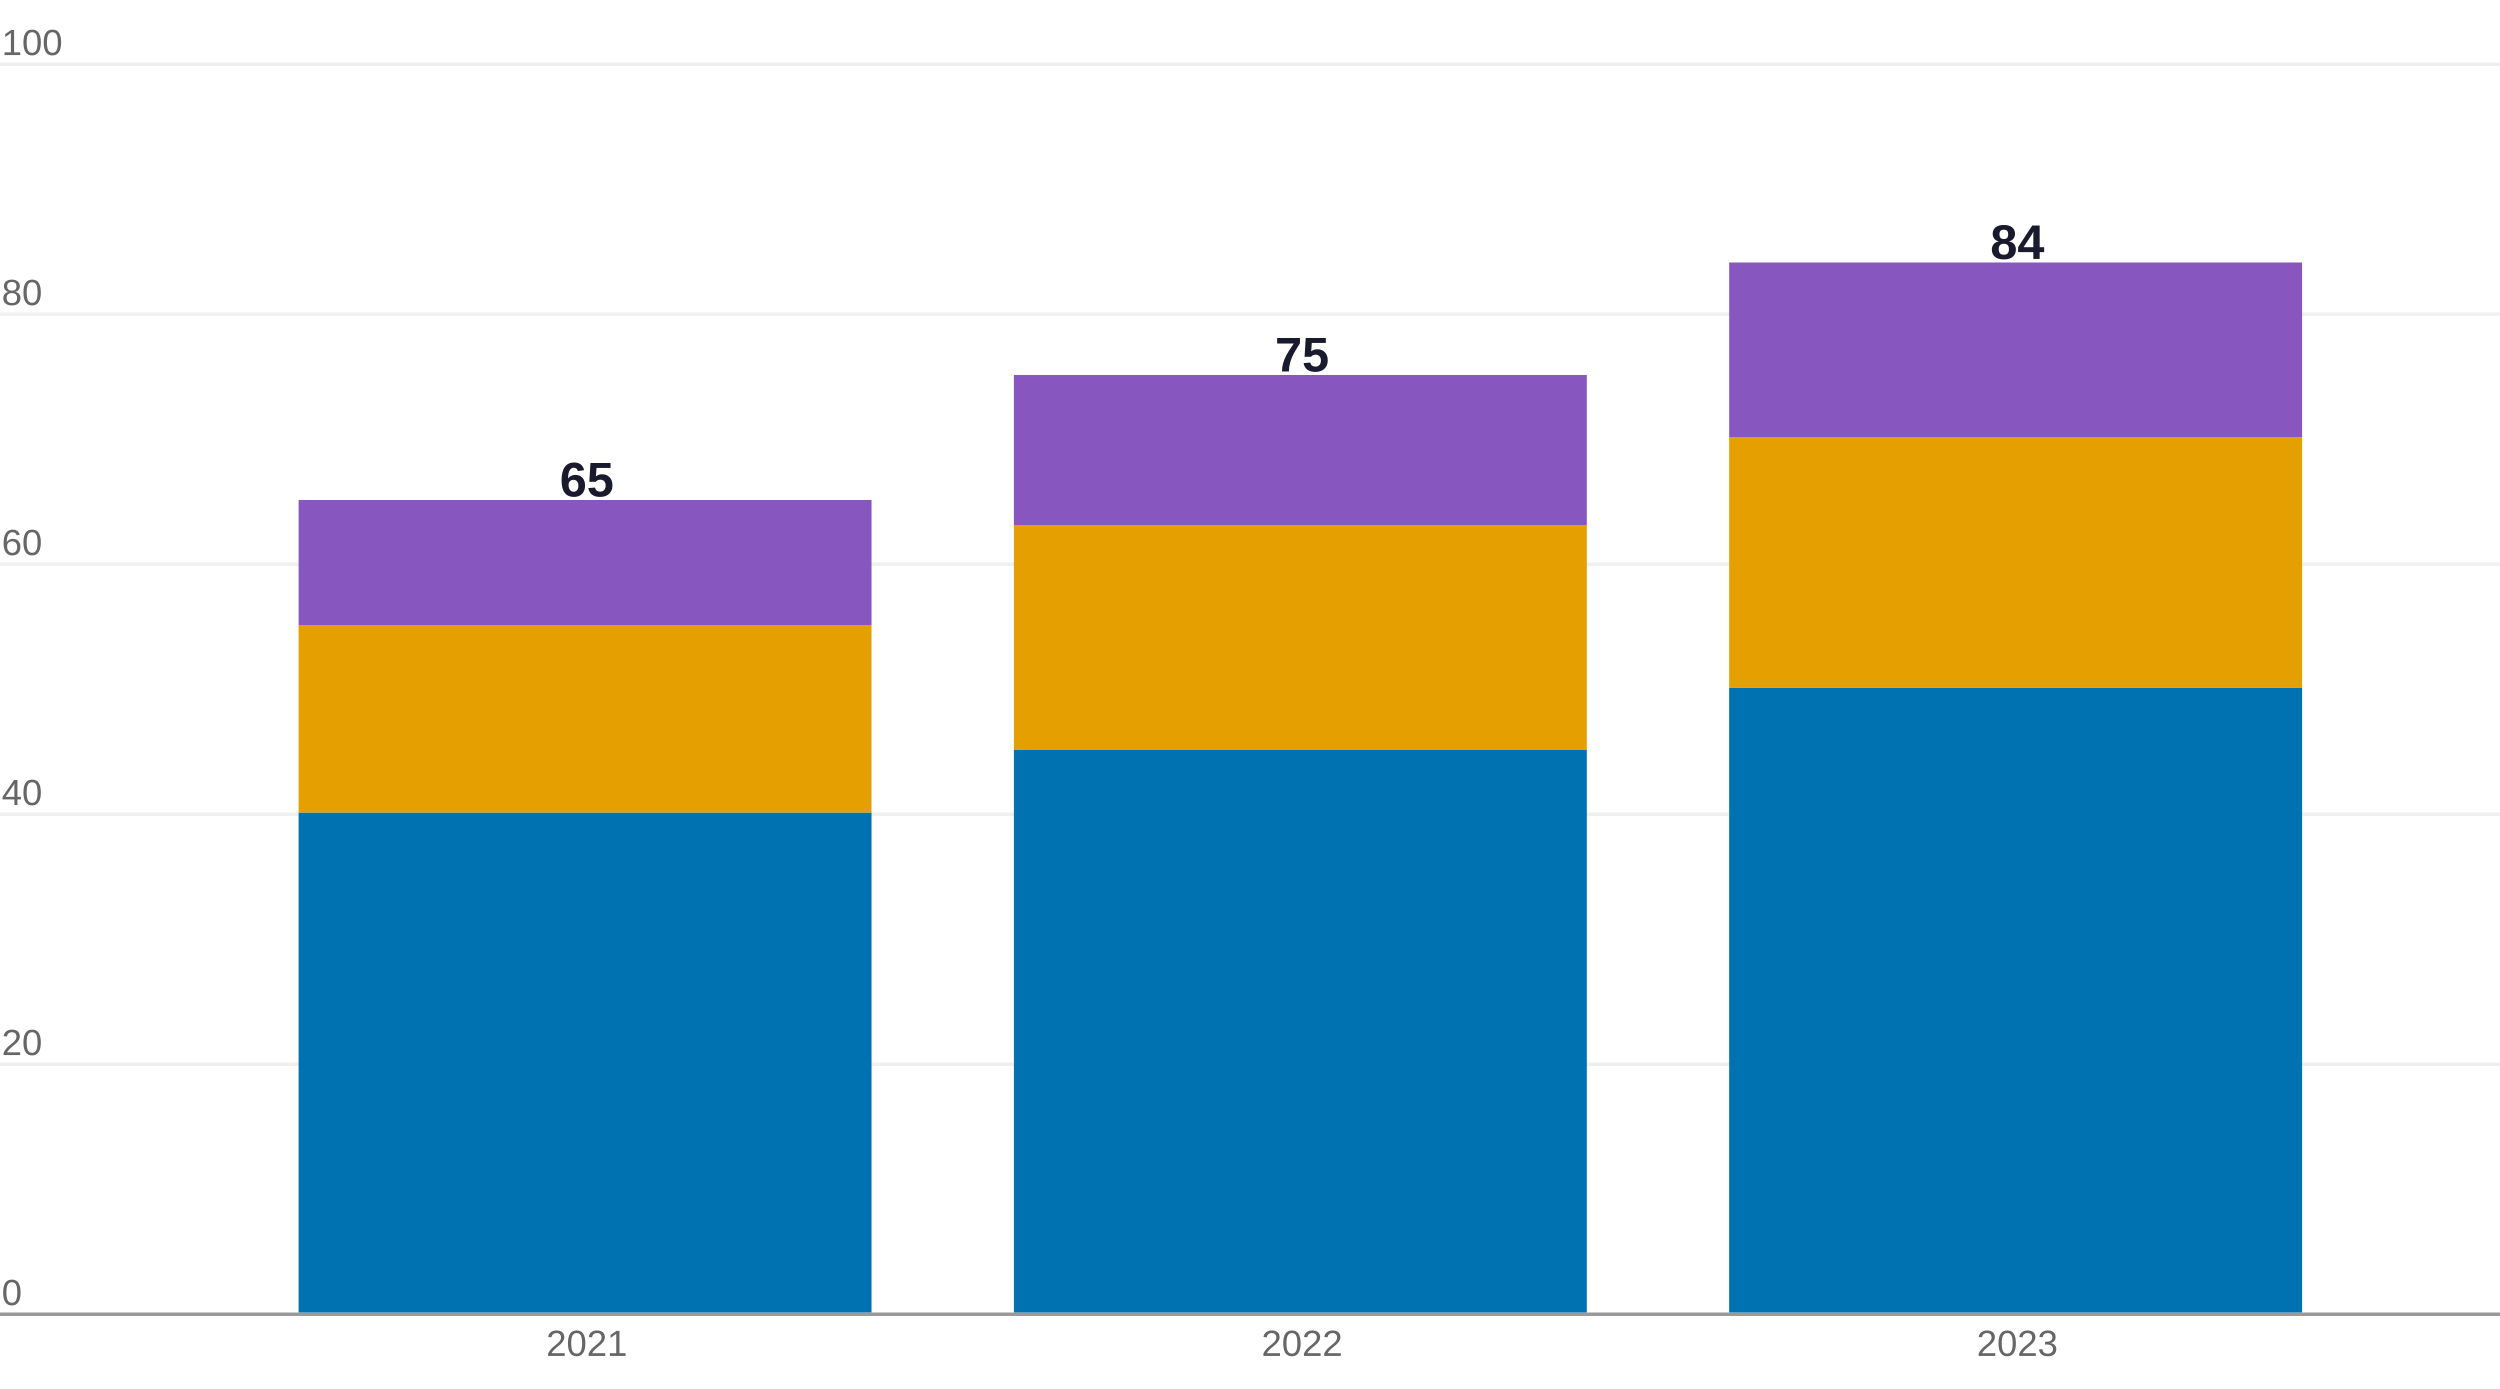
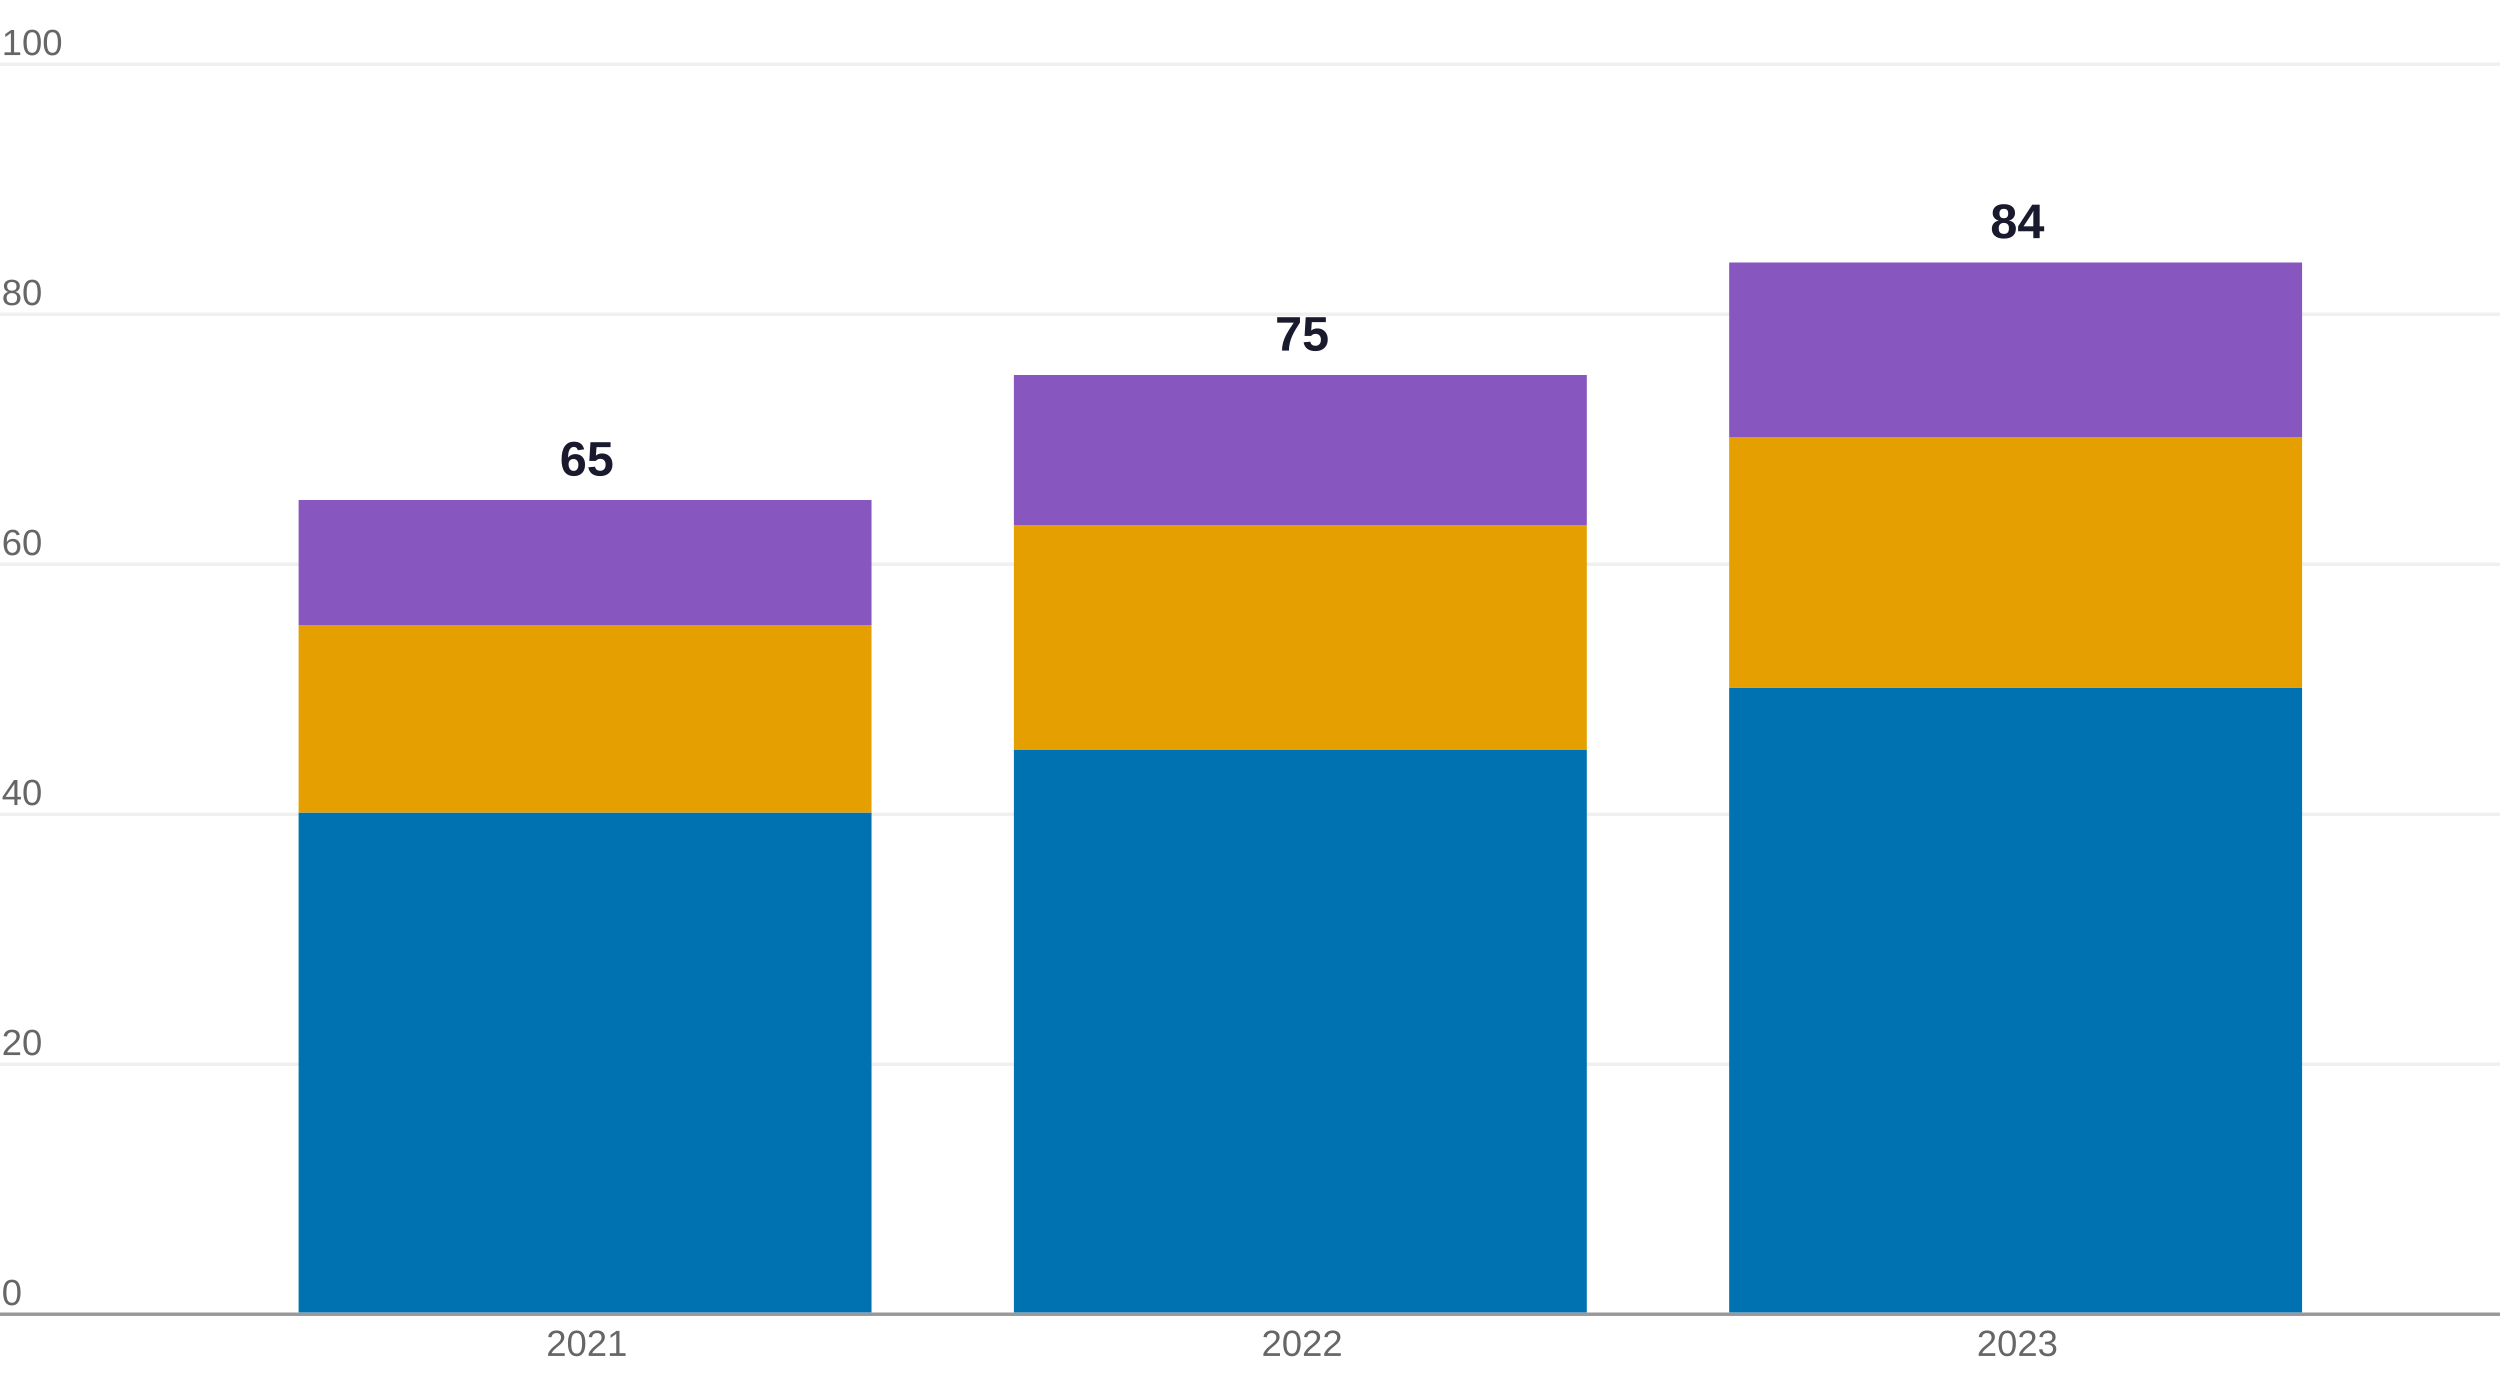
<svg class="tblchart" fill="currentColor" font-family="system-ui, sans-serif" font-size="10" text-anchor="middle" width="720" height="400" viewBox="0 0 720 400" style="background: transparent; color: rgb(74, 74, 74); font-family: Figtree, &quot;Source Sans 3&quot;, system-ui, -apple-system, &quot;Segoe UI&quot;, Arial, sans-serif; font-size: 10.5px; overflow: visible;" data-margin-left="44" data-margin-right="16" data-margin-top="18" data-margin-bottom="22">
  <style>:where(.tblchart) {
  --plot-background: white;
  display: block;
  height: auto;
  height: intrinsic;
  max-width: 100%;
}
:where(.tblchart text),
:where(.tblchart tspan) {
  white-space: pre;
}</style>
  <g aria-label="rule" stroke="#F0F0F0" transform="translate(0,0.5)">
    <line x1="0" x2="720" y1="306" y2="306" />
    <line x1="0" x2="720" y1="234" y2="234" />
    <line x1="0" x2="720" y1="162" y2="162" />
    <line x1="0" x2="720" y1="90" y2="90" />
    <line x1="0" x2="720" y1="18" y2="18" />
  </g>
  <g aria-label="text" class="tbl-y-tick-label" fill="#666666" text-anchor="start" font-size="10.5" font-weight="500" transform="translate(-43.5,-5.5)">
    <text y="0.32em" transform="translate(44,378)">0</text>
    <text y="0.32em" transform="translate(44,306)">20</text>
    <text y="0.32em" transform="translate(44,234)">40</text>
    <text y="0.32em" transform="translate(44,162)">60</text>
    <text y="0.32em" transform="translate(44,90)">80</text>
    <text y="0.32em" transform="translate(44,18)">100</text>
  </g>
  <g aria-label="text" fill="#666666" font-size="10.5" font-weight="500" transform="translate(83,12.5)">
    <text transform="translate(86,378)">2021</text>
    <text transform="translate(292,378)">2022</text>
    <text transform="translate(498,378)">2023</text>
  </g>
  <g aria-label="rule" stroke="#999999" transform="translate(0,0.5)">
    <line x1="0" x2="720" y1="378" y2="378" />
  </g>
  <g aria-label="bar">
    <rect x="86" width="165" y="234" height="144" fill="#0072B2" data-series="Wages" />
    <rect x="86" width="165" y="180" height="54" fill="#E69F00" data-series="Benefits" />
    <rect x="86" width="165" y="144" height="36" fill="#8856BF" data-series="Taxes" />
    <rect x="292" width="165" y="216" height="162" fill="#0072B2" data-series="Wages" />
    <rect x="292" width="165" y="151.2" height="64.8" fill="#E69F00" data-series="Benefits" />
    <rect x="292" width="165" y="108" height="43.2" fill="#8856BF" data-series="Taxes" />
    <rect x="498" width="165" y="198" height="180" fill="#0072B2" data-series="Wages" />
    <rect x="498" width="165" y="126" height="72" fill="#E69F00" data-series="Benefits" />
    <rect x="498" width="165" y="75.6" height="50.4" fill="#8856BF" data-series="Taxes" />
  </g>
-   <g aria-label="text" fill="#1A1A2E" font-size="14" font-weight="700" transform="translate(83,-5.5)">
+   <g aria-label="text" fill="#1A1A2E" font-size="14" font-weight="700" transform="translate(83,-11.5)">
    <text y="0.32em" transform="translate(86,144)">65</text>
    <text y="0.32em" transform="translate(292,108)">75</text>
    <text y="0.32em" transform="translate(498,75.6)">84</text>
  </g>
</svg>
